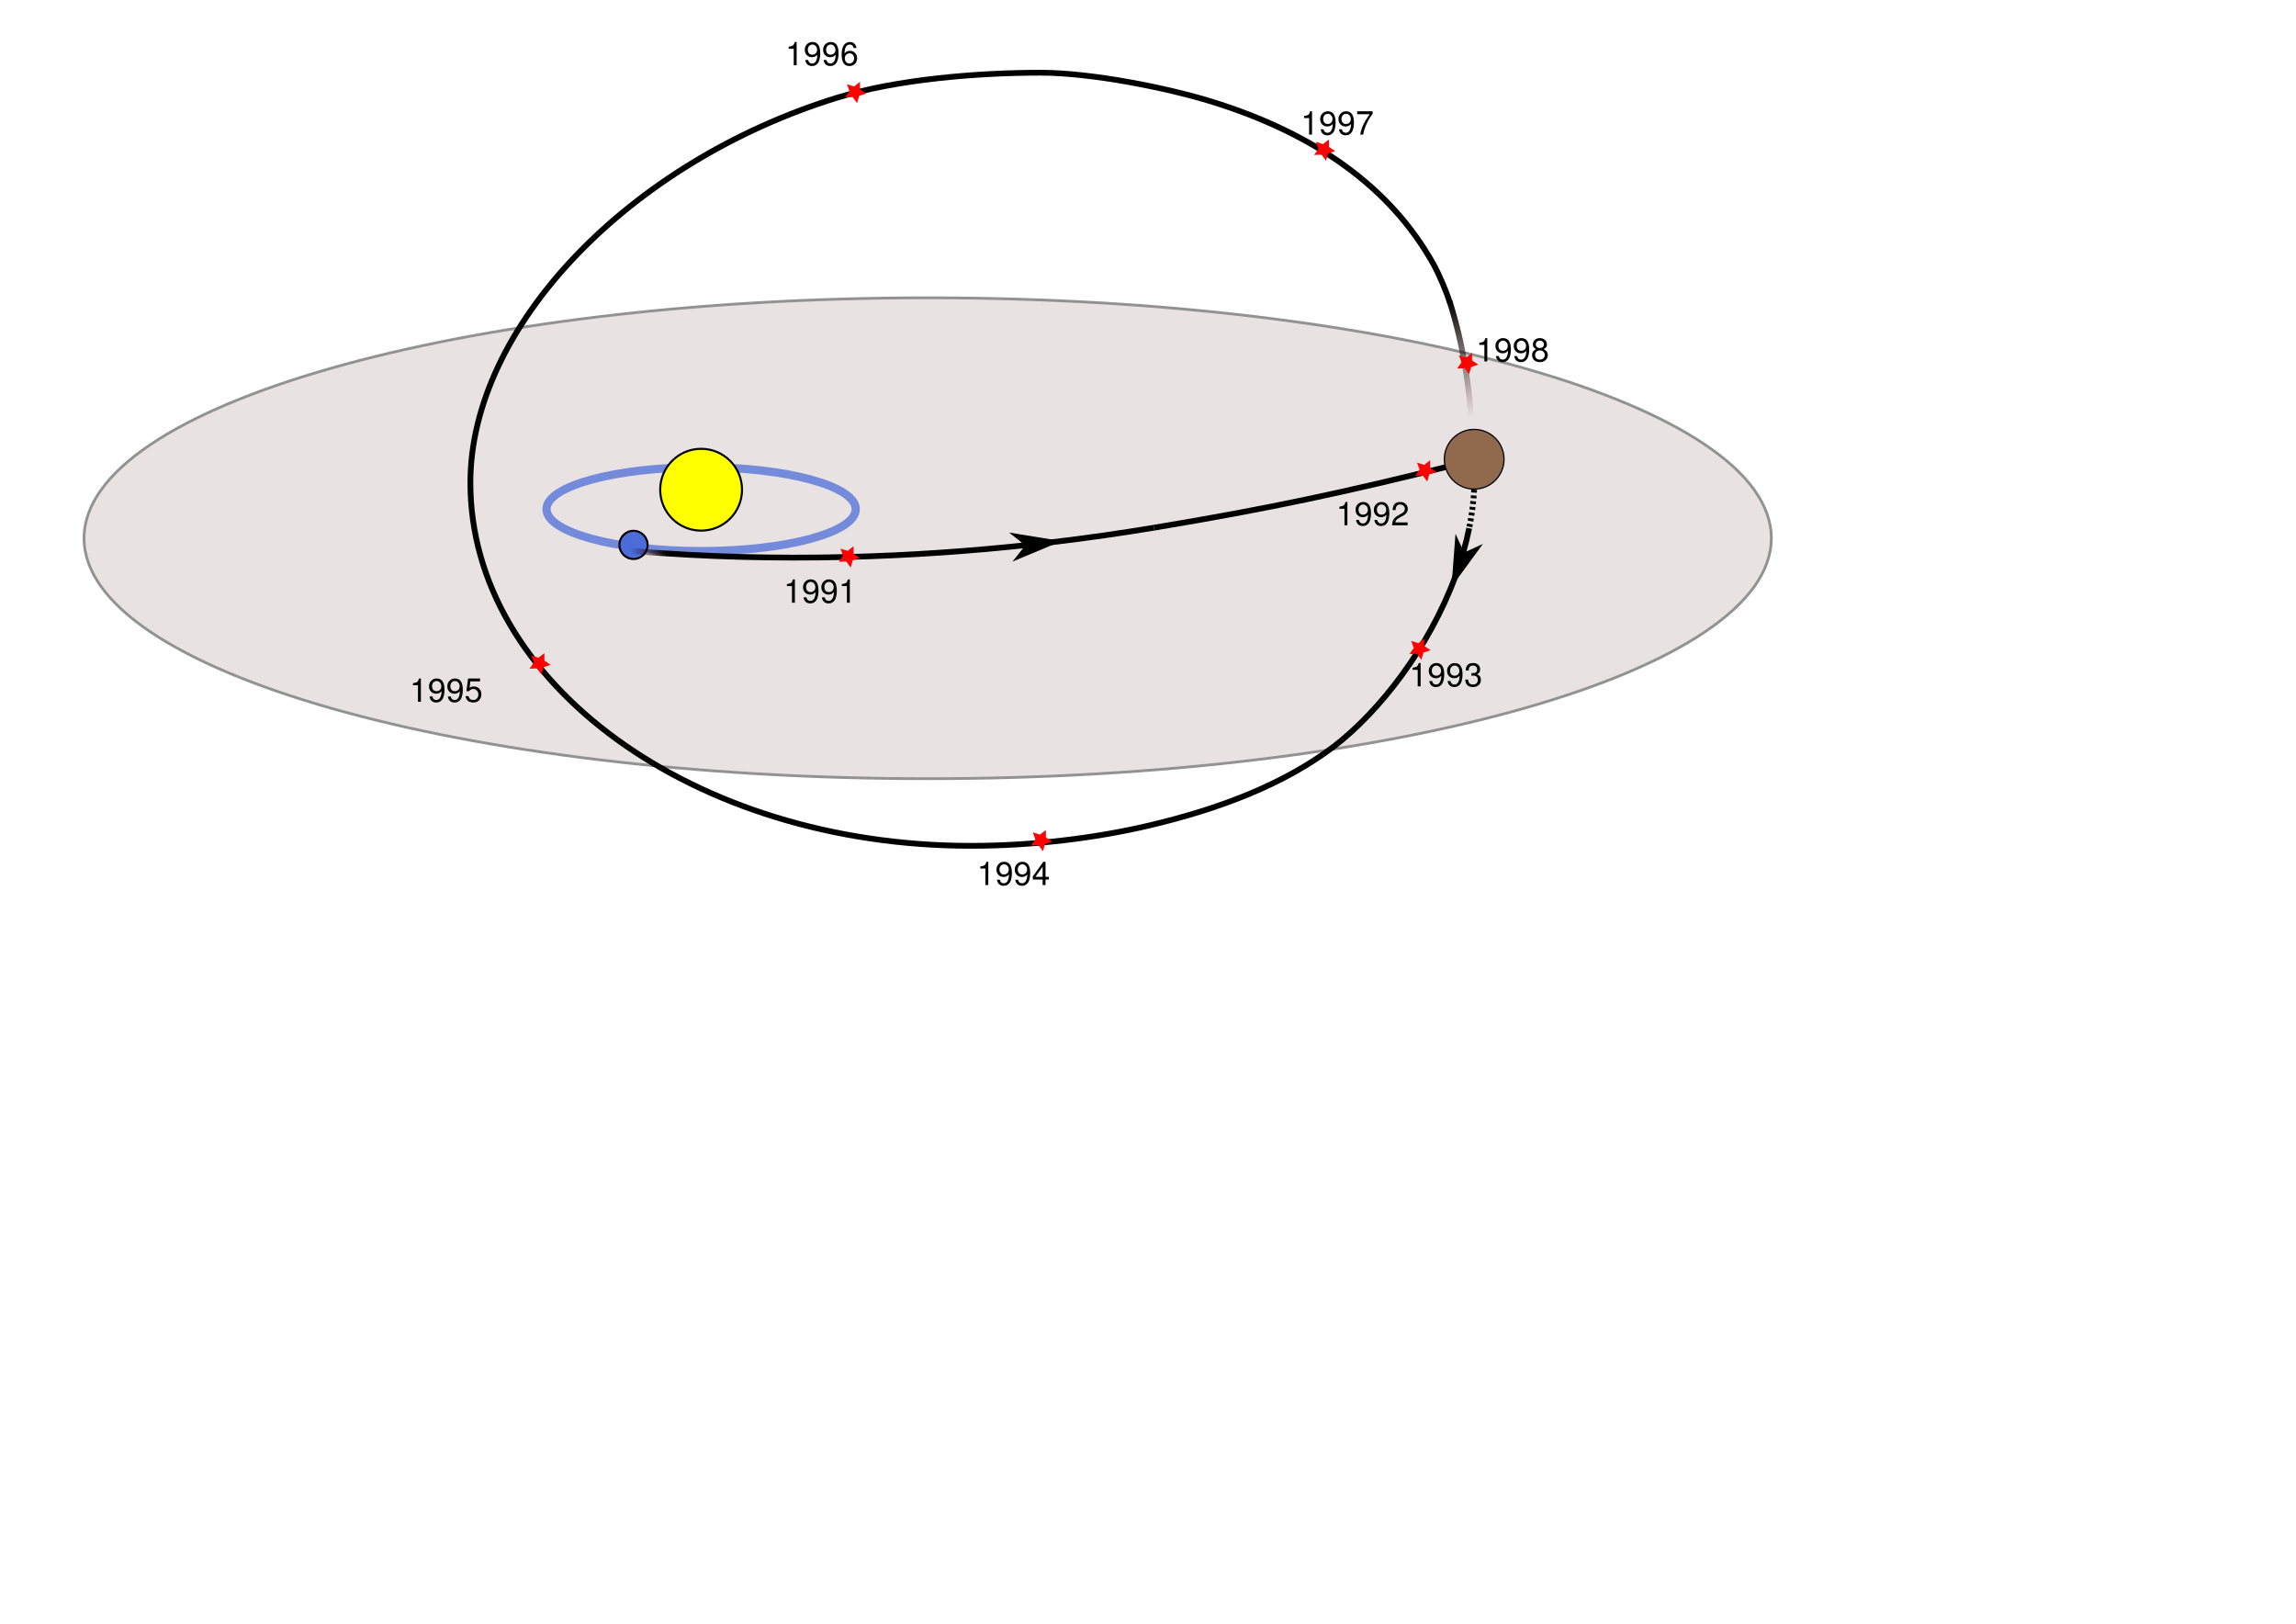
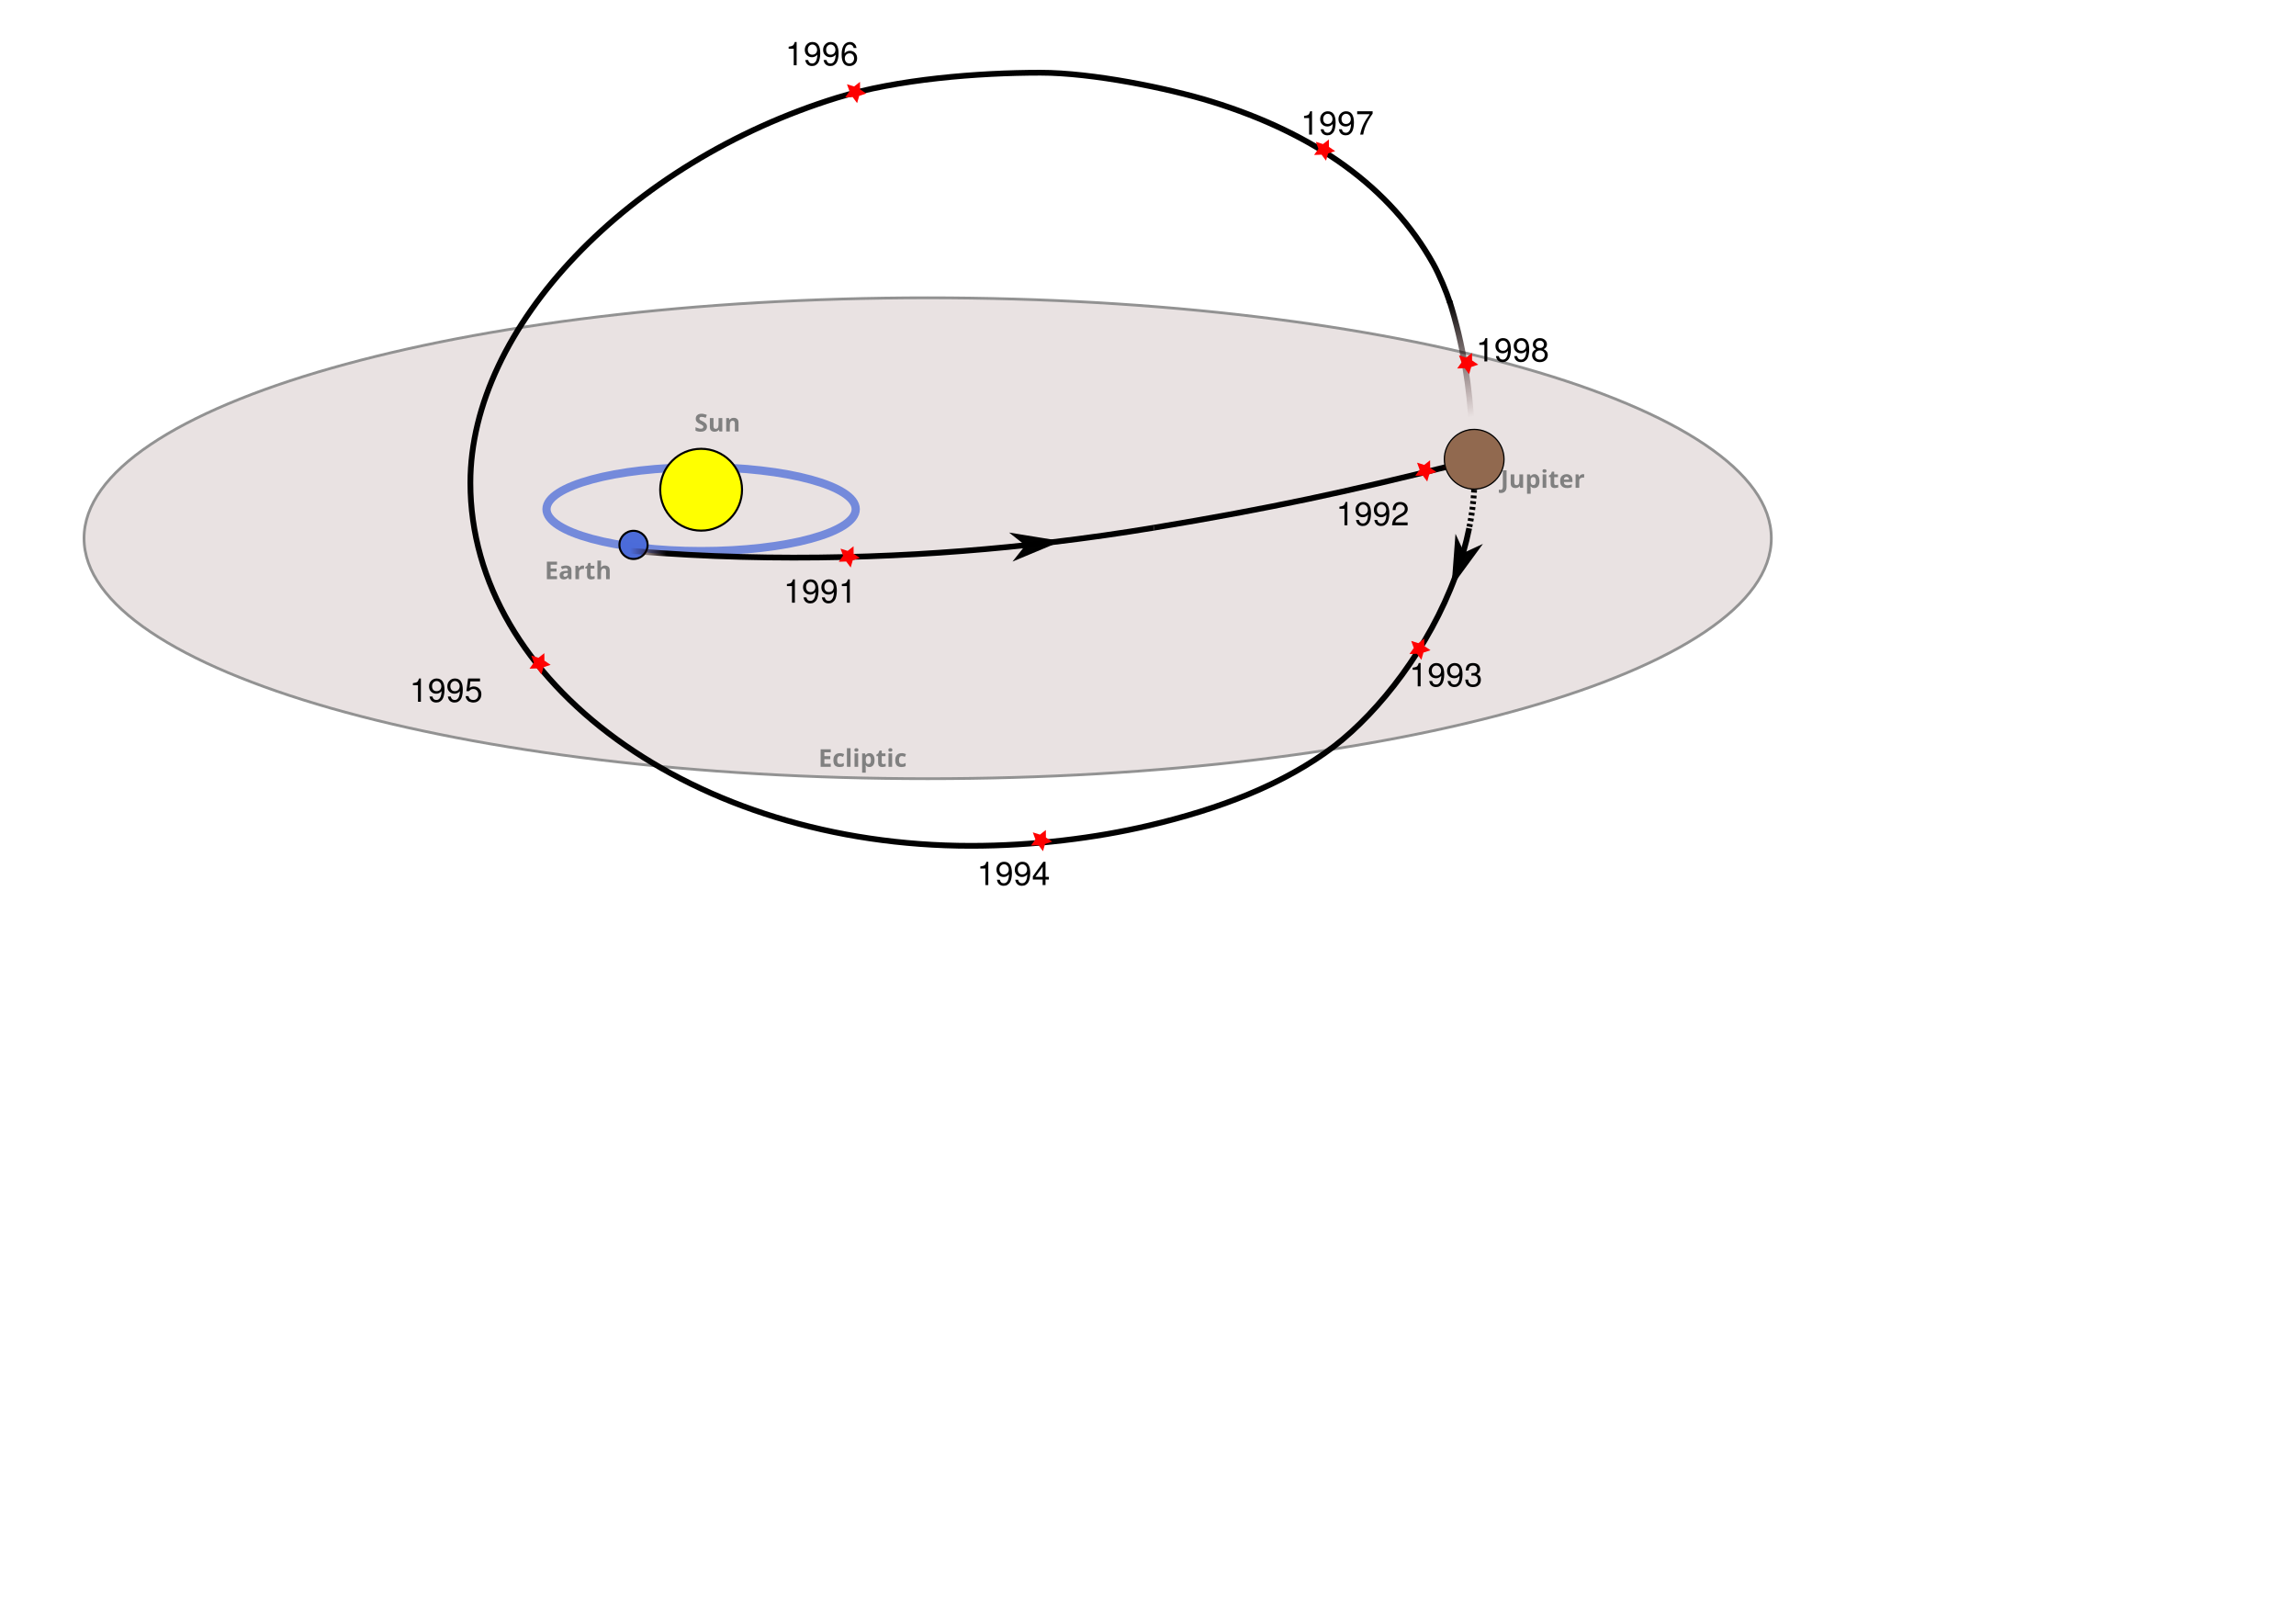
<svg xmlns="http://www.w3.org/2000/svg" xmlns:xlink="http://www.w3.org/1999/xlink" width="297mm" height="210mm" viewBox="0 0 297 210" version="1.1" id="svg8">
  <defs id="defs2">
    <linearGradient id="linearGradient1482">
      <stop id="stop1478" offset="0" style="stop-color:#000000;stop-opacity:1" />
      <stop id="stop1480" offset="1" style="stop-color:#2b0000;stop-opacity:0;" />
    </linearGradient>
    <marker orient="auto" refY="0.0" refX="0.0" id="Arrow1Mstart" style="overflow:visible">
      <path id="path1354" d="M 0.0,0.0 L 5.0,-5.0 L -12.5,0.0 L 5.0,5.0 L 0.0,0.0 z " style="fill-rule:evenodd;stroke:#000000;stroke-width:1pt;stroke-opacity:0.996;fill:#000000;fill-opacity:0.996" transform="scale(0.4) translate(10,0)" />
    </marker>
    <marker orient="auto" refY="0.0" refX="0.0" id="marker3094" style="overflow:visible;">
      <path id="path3092" d="M 0.0,0.0 L 5.0,-5.0 L -12.5,0.0 L 5.0,5.0 L 0.0,0.0 z " style="fill-rule:evenodd;stroke:#000000;stroke-width:1pt;stroke-opacity:0.996;fill:#000000;fill-opacity:0.996" transform="scale(0.4) rotate(180) translate(10,0)" />
    </marker>
    <marker orient="auto" refY="0.0" refX="0.0" id="marker1900" style="overflow:visible">
      <path id="path1898" d="M 0.0,0.0 L 5.0,-5.0 L -12.5,0.0 L 5.0,5.0 L 0.0,0.0 z " style="fill-rule:evenodd;stroke:#2b0000;stroke-width:1pt;stroke-opacity:1;fill:#2b0000;fill-opacity:1" transform="scale(0.8) translate(12.5,0)" />
    </marker>
    <marker style="overflow:visible;" id="marker1832" refX="0.0" refY="0.0" orient="auto">
      <path transform="scale(0.4) rotate(180) translate(10,0)" style="fill-rule:evenodd;stroke:#2b0000;stroke-width:1pt;stroke-opacity:1;fill:#2b0000;fill-opacity:1" d="M 0.0,0.0 L 5.0,-5.0 L -12.5,0.0 L 5.0,5.0 L 0.0,0.0 z " id="path1830" />
    </marker>
    <linearGradient id="linearGradient1256">
      <stop style="stop-color:#000000;stop-opacity:1" offset="0" id="stop1252" />
      <stop style="stop-color:#2b0000;stop-opacity:0;" offset="1" id="stop1254" />
    </linearGradient>
    <linearGradient xlink:href="#linearGradient1256" id="linearGradient1258" x1="115.559" y1="117.964" x2="110.817" y2="117.892" gradientUnits="userSpaceOnUse" />
    <linearGradient xlink:href="#linearGradient1482" id="linearGradient1452" x1="216.815" y1="85.627" x2="220" y2="100.526" gradientUnits="userSpaceOnUse" />
    <linearGradient xlink:href="#linearGradient1256" id="linearGradient1623" gradientUnits="userSpaceOnUse" x1="115.559" y1="117.964" x2="110.817" y2="117.892" />
    <linearGradient xlink:href="#linearGradient1256" id="linearGradient1625" gradientUnits="userSpaceOnUse" x1="115.559" y1="117.964" x2="110.817" y2="117.892" />
  </defs>
  <g id="layer1" transform="translate(0,-87)" style="display:inline" />
  <g id="layer3" style="display:inline" />
  <g id="layer2" style="display:inline">
    <g id="g1602" transform="translate(-29.30685,-46.66285)">
      <ellipse style="display:inline;opacity:0.428;fill:#c8b7b7;fill-opacity:0.925;stroke:#000000;stroke-width:0.359;stroke-opacity:1" ry="31.097" rx="109.128" cy="203.276" cx="149.307" id="path3725" transform="translate(0,-87)" />
      <ellipse ry="5.426" rx="20" cy="199.514" cx="120" id="path4571" style="display:inline;opacity:0.74;fill:none;fill-opacity:0.62;stroke:#4b6bd9;stroke-width:1.065;stroke-miterlimit:4;stroke-dasharray:none;stroke-opacity:0.996" transform="translate(0,-87)" />
      <circle r="1.822" cy="204.136" cx="111.255" id="path4769" style="display:inline;opacity:1;fill:#4b6bd9;fill-opacity:0.989;stroke:#000000;stroke-width:0.265;stroke-opacity:1" transform="translate(0,-87)" />
      <text id="text291-4" y="201.601" x="210.594" style="font-style:normal;font-variant:normal;font-weight:normal;font-stretch:normal;font-size:4.25px;line-height:1.25;font-family:FreeSans;-inkscape-font-specification:'FreeSans, Normal';font-variant-ligatures:normal;font-variant-caps:normal;font-variant-numeric:normal;font-feature-settings:normal;text-align:center;letter-spacing:0.005px;word-spacing:0px;writing-mode:lr-tb;text-anchor:middle;display:inline;fill:#000000;fill-opacity:1;stroke:none;stroke-width:0.106" xml:space="preserve" transform="translate(0,-87)">
        <tspan y="201.601" x="210.597" id="tspan313">1992</tspan>
      </text>
      <text id="text291-4-5" y="222.431" x="220.066" style="font-style:normal;font-variant:normal;font-weight:normal;font-stretch:normal;font-size:4.25px;line-height:1.25;font-family:FreeSans;-inkscape-font-specification:'FreeSans, Normal';font-variant-ligatures:normal;font-variant-caps:normal;font-variant-numeric:normal;font-feature-settings:normal;text-align:center;letter-spacing:0.005px;word-spacing:0px;writing-mode:lr-tb;text-anchor:middle;display:inline;fill:#000000;fill-opacity:1;stroke:none;stroke-width:0.106" xml:space="preserve" transform="translate(0,-87)">
        <tspan y="222.431" x="220.069" id="tspan373">1993</tspan>
      </text>
      <text id="text291-4-4" y="248.131" x="164.144" style="font-style:normal;font-variant:normal;font-weight:normal;font-stretch:normal;font-size:4.25px;line-height:1.25;font-family:FreeSans;-inkscape-font-specification:'FreeSans, Normal';font-variant-ligatures:normal;font-variant-caps:normal;font-variant-numeric:normal;font-feature-settings:normal;text-align:center;letter-spacing:0.005px;word-spacing:0px;writing-mode:lr-tb;text-anchor:middle;display:inline;fill:#000000;fill-opacity:1;stroke:none;stroke-width:0.106" xml:space="preserve" transform="translate(0,-87)">
        <tspan y="248.131" x="164.147" id="tspan375">1994</tspan>
      </text>
      <text id="text291-4-3" y="224.429" x="90.747" style="font-style:normal;font-variant:normal;font-weight:normal;font-stretch:normal;font-size:4.25px;line-height:1.25;font-family:FreeSans;-inkscape-font-specification:'FreeSans, Normal';font-variant-ligatures:normal;font-variant-caps:normal;font-variant-numeric:normal;font-feature-settings:normal;text-align:center;letter-spacing:0.005px;word-spacing:0px;writing-mode:lr-tb;text-anchor:middle;display:inline;fill:#000000;fill-opacity:1;stroke:none;stroke-width:0.106" xml:space="preserve" transform="translate(0,-87)">
        <tspan y="224.429" x="90.749" id="tspan377">1995</tspan>
      </text>
      <text id="text291-4-6" y="142.11" x="139.351" style="font-style:normal;font-variant:normal;font-weight:normal;font-stretch:normal;font-size:4.25px;line-height:1.25;font-family:FreeSans;-inkscape-font-specification:'FreeSans, Normal';font-variant-ligatures:normal;font-variant-caps:normal;font-variant-numeric:normal;font-feature-settings:normal;text-align:center;letter-spacing:0.005px;word-spacing:0px;writing-mode:lr-tb;text-anchor:middle;display:inline;fill:#000000;fill-opacity:1;stroke:none;stroke-width:0.106" xml:space="preserve" transform="translate(0,-87)">
        <tspan y="142.11" x="139.354" id="tspan379">1996</tspan>
      </text>
      <text id="text291-4-8" y="151.072" x="206.02" style="font-style:normal;font-variant:normal;font-weight:normal;font-stretch:normal;font-size:4.25px;line-height:1.25;font-family:FreeSans;-inkscape-font-specification:'FreeSans, Normal';font-variant-ligatures:normal;font-variant-caps:normal;font-variant-numeric:normal;font-feature-settings:normal;text-align:center;letter-spacing:0.005px;word-spacing:0px;writing-mode:lr-tb;text-anchor:middle;display:inline;fill:#000000;fill-opacity:1;stroke:none;stroke-width:0.106" xml:space="preserve" transform="translate(0,-87)">
        <tspan y="151.072" x="206.023" id="tspan381">1997</tspan>
      </text>
      <text id="text291-4-2" y="180.405" x="228.69" style="font-style:normal;font-variant:normal;font-weight:normal;font-stretch:normal;font-size:4.25px;line-height:1.25;font-family:FreeSans;-inkscape-font-specification:'FreeSans, Normal';font-variant-ligatures:normal;font-variant-caps:normal;font-variant-numeric:normal;font-feature-settings:normal;text-align:center;letter-spacing:0.005px;word-spacing:0px;writing-mode:lr-tb;text-anchor:middle;display:inline;fill:#000000;fill-opacity:1;stroke:none;stroke-width:0.106" xml:space="preserve" transform="translate(0,-87)">
        <tspan y="180.405" x="228.692" id="tspan383">1998</tspan>
      </text>
      <path id="path1128" d="m 216.815,85.627 c 1.76,5.526 2.639,11.272 2.866,16.556" style="display:inline;opacity:1;fill:none;fill-opacity:0.989;stroke:url(#linearGradient1452);stroke-width:0.745;stroke-miterlimit:4;stroke-dasharray:none;stroke-opacity:1" />
      <path id="path1346" d="m 219.682,102.183 c 0.095,2.263 -0.054,6.92 -0.054,6.92 L 220,110" style="display:inline;opacity:1;fill:none;fill-opacity:0.989;stroke:#000000;stroke-width:0.745;stroke-miterlimit:4;stroke-dasharray:none;stroke-opacity:0.996" />
      <path id="path1344" d="m 220,110 c -0.093,1.664 -0.315,3.329 -0.649,4.983" style="display:inline;opacity:1;fill:none;fill-opacity:0.989;stroke:#000000;stroke-width:0.745;stroke-miterlimit:4;stroke-dasharray:0.372, 0.372;stroke-dashoffset:0;stroke-opacity:0.996" />
      <path id="path3250" d="m 219.351,114.983 c -0.424,2.098 -1.029,4.176 -1.777,6.205" style="display:inline;opacity:1;fill:none;fill-opacity:0.989;stroke:#000000;stroke-width:0.745;stroke-miterlimit:4;stroke-dasharray:none;stroke-opacity:0.996;marker-end:url(#marker3094)" />
      <path id="path4815" d="m 217.573,121.188 c -3.397,9.213 -9.762,17.433 -15.707,22.006 -6.492,4.928 -14.85,8.107 -23.995,10.252 -6.861,1.608 -14.944,2.611 -22.981,2.611 -35.753,0 -64.737,-21.022 -64.737,-46.953 10e-7,-20.115 20.47,-41.465 47.409,-49.795 7.79,-2.409 18.304,-3.244 26.324,-3.244 6.713,0 16.575,2.014 22.148,3.738 13.478,4.169 23.161,11.145 28.656,20.954 0.817,1.458 1.735,3.682 2.175,5.053" style="display:inline;opacity:1;fill:none;fill-opacity:0.989;stroke:#000000;stroke-width:0.745;stroke-miterlimit:4;stroke-dasharray:none;stroke-opacity:0.996" />
      <path id="path1714" d="m 217.29,106.834 c -13.681,3.412 -23.623,5.576 -38.717,8.08" style="display:inline;opacity:1;vector-effect:none;fill:none;fill-opacity:0.989;stroke:url(#linearGradient1623);stroke-width:0.745;stroke-linecap:butt;stroke-linejoin:miter;stroke-miterlimit:4;stroke-dasharray:none;stroke-dashoffset:0;stroke-opacity:1;marker-start:url(#marker1832);marker-mid:url(#marker1900)" />
      <path id="path1712" d="m 178.573,114.914 c -4.082,0.677 -8.57,1.33 -13.399,1.9" style="display:inline;opacity:1;vector-effect:none;fill:none;fill-opacity:0.989;stroke:url(#linearGradient1625);stroke-width:0.745;stroke-linecap:butt;stroke-linejoin:miter;stroke-miterlimit:4;stroke-dasharray:none;stroke-dashoffset:0;stroke-opacity:1;marker-end:url(#Arrow1Mstart)" />
      <path id="path903" d="m 165.174,116.814 c -14.333,1.691 -31.673,2.656 -50.324,1.388 -1.338,-0.091 -2.683,-0.194 -4.033,-0.31" style="display:inline;opacity:1;vector-effect:none;fill:none;fill-opacity:0.989;stroke:url(#linearGradient1258);stroke-width:0.745;stroke-linecap:butt;stroke-linejoin:miter;stroke-miterlimit:4;stroke-dasharray:none;stroke-dashoffset:0;stroke-opacity:1" />
      <path d="m 139.348,120.063 -0.577,-0.778 -0.968,0.034 0.561,-0.789 -0.332,-0.91 0.924,0.29 0.763,-0.597 0.01,0.968 0.803,0.541 -0.918,0.308 z" id="path1187-2-0" style="display:inline;opacity:1;vector-effect:none;fill:#ff0000;fill-opacity:0.989;stroke:none;stroke-width:0.727;stroke-linecap:butt;stroke-linejoin:miter;stroke-miterlimit:4;stroke-dasharray:none;stroke-dashoffset:0;stroke-opacity:1" />
      <path d="m 213.926,108.943 -0.577,-0.778 -0.968,0.034 0.561,-0.789 -0.332,-0.91 0.924,0.29 0.763,-0.597 0.01,0.968 0.803,0.541 -0.918,0.308 z" id="path1187-2-0-9" style="display:inline;opacity:1;vector-effect:none;fill:#ff0000;fill-opacity:0.989;stroke:none;stroke-width:0.727;stroke-linecap:butt;stroke-linejoin:miter;stroke-miterlimit:4;stroke-dasharray:none;stroke-dashoffset:0;stroke-opacity:1" />
      <path d="m 213.17,131.999 -0.577,-0.778 -0.968,0.034 0.561,-0.789 -0.332,-0.91 0.924,0.29 0.763,-0.597 0.01,0.968 0.803,0.541 -0.918,0.308 z" id="path1187-2-0-3" style="display:inline;opacity:1;vector-effect:none;fill:#ff0000;fill-opacity:0.989;stroke:none;stroke-width:0.727;stroke-linecap:butt;stroke-linejoin:miter;stroke-miterlimit:4;stroke-dasharray:none;stroke-dashoffset:0;stroke-opacity:1" />
      <path d="m 164.222,156.757 -0.577,-0.778 -0.968,0.034 0.561,-0.789 -0.332,-0.91 0.924,0.29 0.763,-0.597 0.01,0.968 0.803,0.541 -0.918,0.308 z" id="path1187-2-0-6" style="display:inline;opacity:1;vector-effect:none;fill:#ff0000;fill-opacity:0.989;stroke:none;stroke-width:0.727;stroke-linecap:butt;stroke-linejoin:miter;stroke-miterlimit:4;stroke-dasharray:none;stroke-dashoffset:0;stroke-opacity:1" />
      <path d="m 99.348,133.889 -0.577,-0.778 -0.968,0.034 0.561,-0.789 -0.332,-0.91 0.924,0.29 0.763,-0.597 0.01,0.968 0.803,0.541 -0.918,0.308 z" id="path1187-2-0-0" style="display:inline;opacity:1;vector-effect:none;fill:#ff0000;fill-opacity:0.989;stroke:none;stroke-width:0.727;stroke-linecap:butt;stroke-linejoin:miter;stroke-miterlimit:4;stroke-dasharray:none;stroke-dashoffset:0;stroke-opacity:1" />
      <path d="m 140.18,60 -0.577,-0.778 -0.968,0.034 0.561,-0.789 -0.332,-0.91 0.924,0.29 0.763,-0.597 0.01,0.968 0.803,0.541 -0.918,0.308 z" id="path1187-2-0-62" style="display:inline;opacity:1;vector-effect:none;fill:#ff0000;fill-opacity:0.989;stroke:none;stroke-width:0.727;stroke-linecap:butt;stroke-linejoin:miter;stroke-miterlimit:4;stroke-dasharray:none;stroke-dashoffset:0;stroke-opacity:1" />
      <path d="m 200.836,67.447 -0.577,-0.778 -0.968,0.034 0.561,-0.789 -0.332,-0.91 0.924,0.29 0.763,-0.597 0.01,0.968 0.803,0.541 -0.918,0.308 z" id="path1187-2-0-61" style="display:inline;opacity:1;vector-effect:none;fill:#ff0000;fill-opacity:0.989;stroke:none;stroke-width:0.727;stroke-linecap:butt;stroke-linejoin:miter;stroke-miterlimit:4;stroke-dasharray:none;stroke-dashoffset:0;stroke-opacity:1" />
      <path d="m 219.348,95.063 -0.577,-0.778 -0.968,0.034 0.561,-0.789 -0.332,-0.91 0.924,0.29 0.763,-0.597 0.01,0.968 0.803,0.541 -0.918,0.308 z" id="path1187-2-0-8" style="display:inline;opacity:1;vector-effect:none;fill:#ff0000;fill-opacity:0.989;stroke:none;stroke-width:0.727;stroke-linecap:butt;stroke-linejoin:miter;stroke-miterlimit:4;stroke-dasharray:none;stroke-dashoffset:0;stroke-opacity:1" />
      <text id="text291" y="124.606" x="139.125" style="font-style:normal;font-variant:normal;font-weight:normal;font-stretch:normal;font-size:4.25px;line-height:1.25;font-family:FreeSans;-inkscape-font-specification:'FreeSans, Normal';font-variant-ligatures:normal;font-variant-caps:normal;font-variant-numeric:normal;font-feature-settings:normal;text-align:center;letter-spacing:0.005px;word-spacing:0px;writing-mode:lr-tb;text-anchor:middle;display:inline;fill:#000000;fill-opacity:1;stroke:none;stroke-width:0.106" xml:space="preserve">
        <tspan style="font-style:normal;font-variant:normal;font-weight:normal;font-stretch:normal;font-size:4.25px;font-family:FreeSans;-inkscape-font-specification:'FreeSans, Normal';font-variant-ligatures:normal;font-variant-caps:normal;font-variant-numeric:normal;font-feature-settings:normal;text-align:center;writing-mode:lr-tb;text-anchor:middle;stroke-width:0.106" y="124.606" x="139.128" id="tspan289">1991</tspan>
      </text>
      <circle r="5.292" cy="110" cx="120" id="path4535" style="opacity:1;fill:#ffff00;fill-opacity:1;stroke:#000000;stroke-width:0.265;stroke-opacity:1" />
      <circle r="3.86" cy="193.06" cx="220" id="path4771" style="display:inline;opacity:1;fill:#91694f;fill-opacity:1;stroke:#000000;stroke-width:0.159;stroke-opacity:1" transform="translate(0,-87)" />
    </g>
    <text xml:space="preserve" style="font-style:normal;font-weight:normal;font-size:10.583px;line-height:1.25;font-family:sans-serif;text-align:center;letter-spacing:0.013px;word-spacing:0px;text-anchor:middle;fill:#000000;fill-opacity:1;stroke:none;stroke-width:0.265" x="240" y="52.838" id="text287">
      <tspan id="tspan285" x="240" y="62.201" style="stroke-width:0.265" />
    </text>
+     <text xml:space="preserve" style="font-style:normal;font-variant:normal;font-weight:bold;font-stretch:normal;font-size:3.175px;line-height:1.25;font-family:sans-serif;-inkscape-font-specification:'sans-serif, Bold';font-variant-ligatures:normal;font-variant-caps:normal;font-variant-numeric:normal;font-feature-settings:normal;text-align:center;letter-spacing:0.013px;word-spacing:0px;writing-mode:lr-tb;text-anchor:middle;fill:#808080;fill-opacity:1;stroke:none;stroke-width:0.265" x="201.643" y="63.09" id="text899">
+       <tspan x="201.65" y="63.09" style="font-style:normal;font-variant:normal;font-weight:bold;font-stretch:normal;font-size:3.175px;font-family:sans-serif;-inkscape-font-specification:'sans-serif, Bold';font-variant-ligatures:normal;font-variant-caps:normal;font-variant-numeric:normal;font-feature-settings:normal;text-align:center;writing-mode:lr-tb;text-anchor:middle;fill:#808080;stroke-width:0.265" id="tspan901">Jupiter</tspan>
+     </text>
+     <text xml:space="preserve" style="font-style:normal;font-variant:normal;font-weight:bold;font-stretch:normal;font-size:3.175px;line-height:1.25;font-family:sans-serif;-inkscape-font-specification:'sans-serif, Bold';font-variant-ligatures:normal;font-variant-caps:normal;font-variant-numeric:normal;font-feature-settings:normal;text-align:center;letter-spacing:0.013px;word-spacing:0px;writing-mode:lr-tb;text-anchor:middle;display:inline;fill:#808080;fill-opacity:1;stroke:none;stroke-width:0.265" x="76.869" y="74.905" id="text899-0">
+       <tspan id="tspan923" x="76.875" y="74.905">Earth</tspan>
+     </text>
+     <text xml:space="preserve" style="font-style:normal;font-variant:normal;font-weight:bold;font-stretch:normal;font-size:3.175px;line-height:1.25;font-family:sans-serif;-inkscape-font-specification:'sans-serif, Bold';font-variant-ligatures:normal;font-variant-caps:normal;font-variant-numeric:normal;font-feature-settings:normal;text-align:center;letter-spacing:0.013px;word-spacing:0px;writing-mode:lr-tb;text-anchor:middle;display:inline;fill:#808080;fill-opacity:1;stroke:none;stroke-width:0.265" x="94.883" y="55.804" id="text899-6">
+       <tspan id="tspan933" x="94.889" y="55.804">Sun</tspan>
+     </text>
+     <text xml:space="preserve" style="font-style:normal;font-variant:normal;font-weight:bold;font-stretch:normal;font-size:3.175px;line-height:1.25;font-family:sans-serif;-inkscape-font-specification:'sans-serif, Bold';font-variant-ligatures:normal;font-variant-caps:normal;font-variant-numeric:normal;font-feature-settings:normal;text-align:center;letter-spacing:0.013px;word-spacing:0px;writing-mode:lr-tb;text-anchor:middle;display:inline;fill:#808080;fill-opacity:1;stroke:none;stroke-width:0.265" x="113.664" y="99.171" id="text899-9">
+       <tspan id="tspan943" x="113.671" y="99.171">Ecliptic</tspan>
+     </text>
  </g>
</svg>
